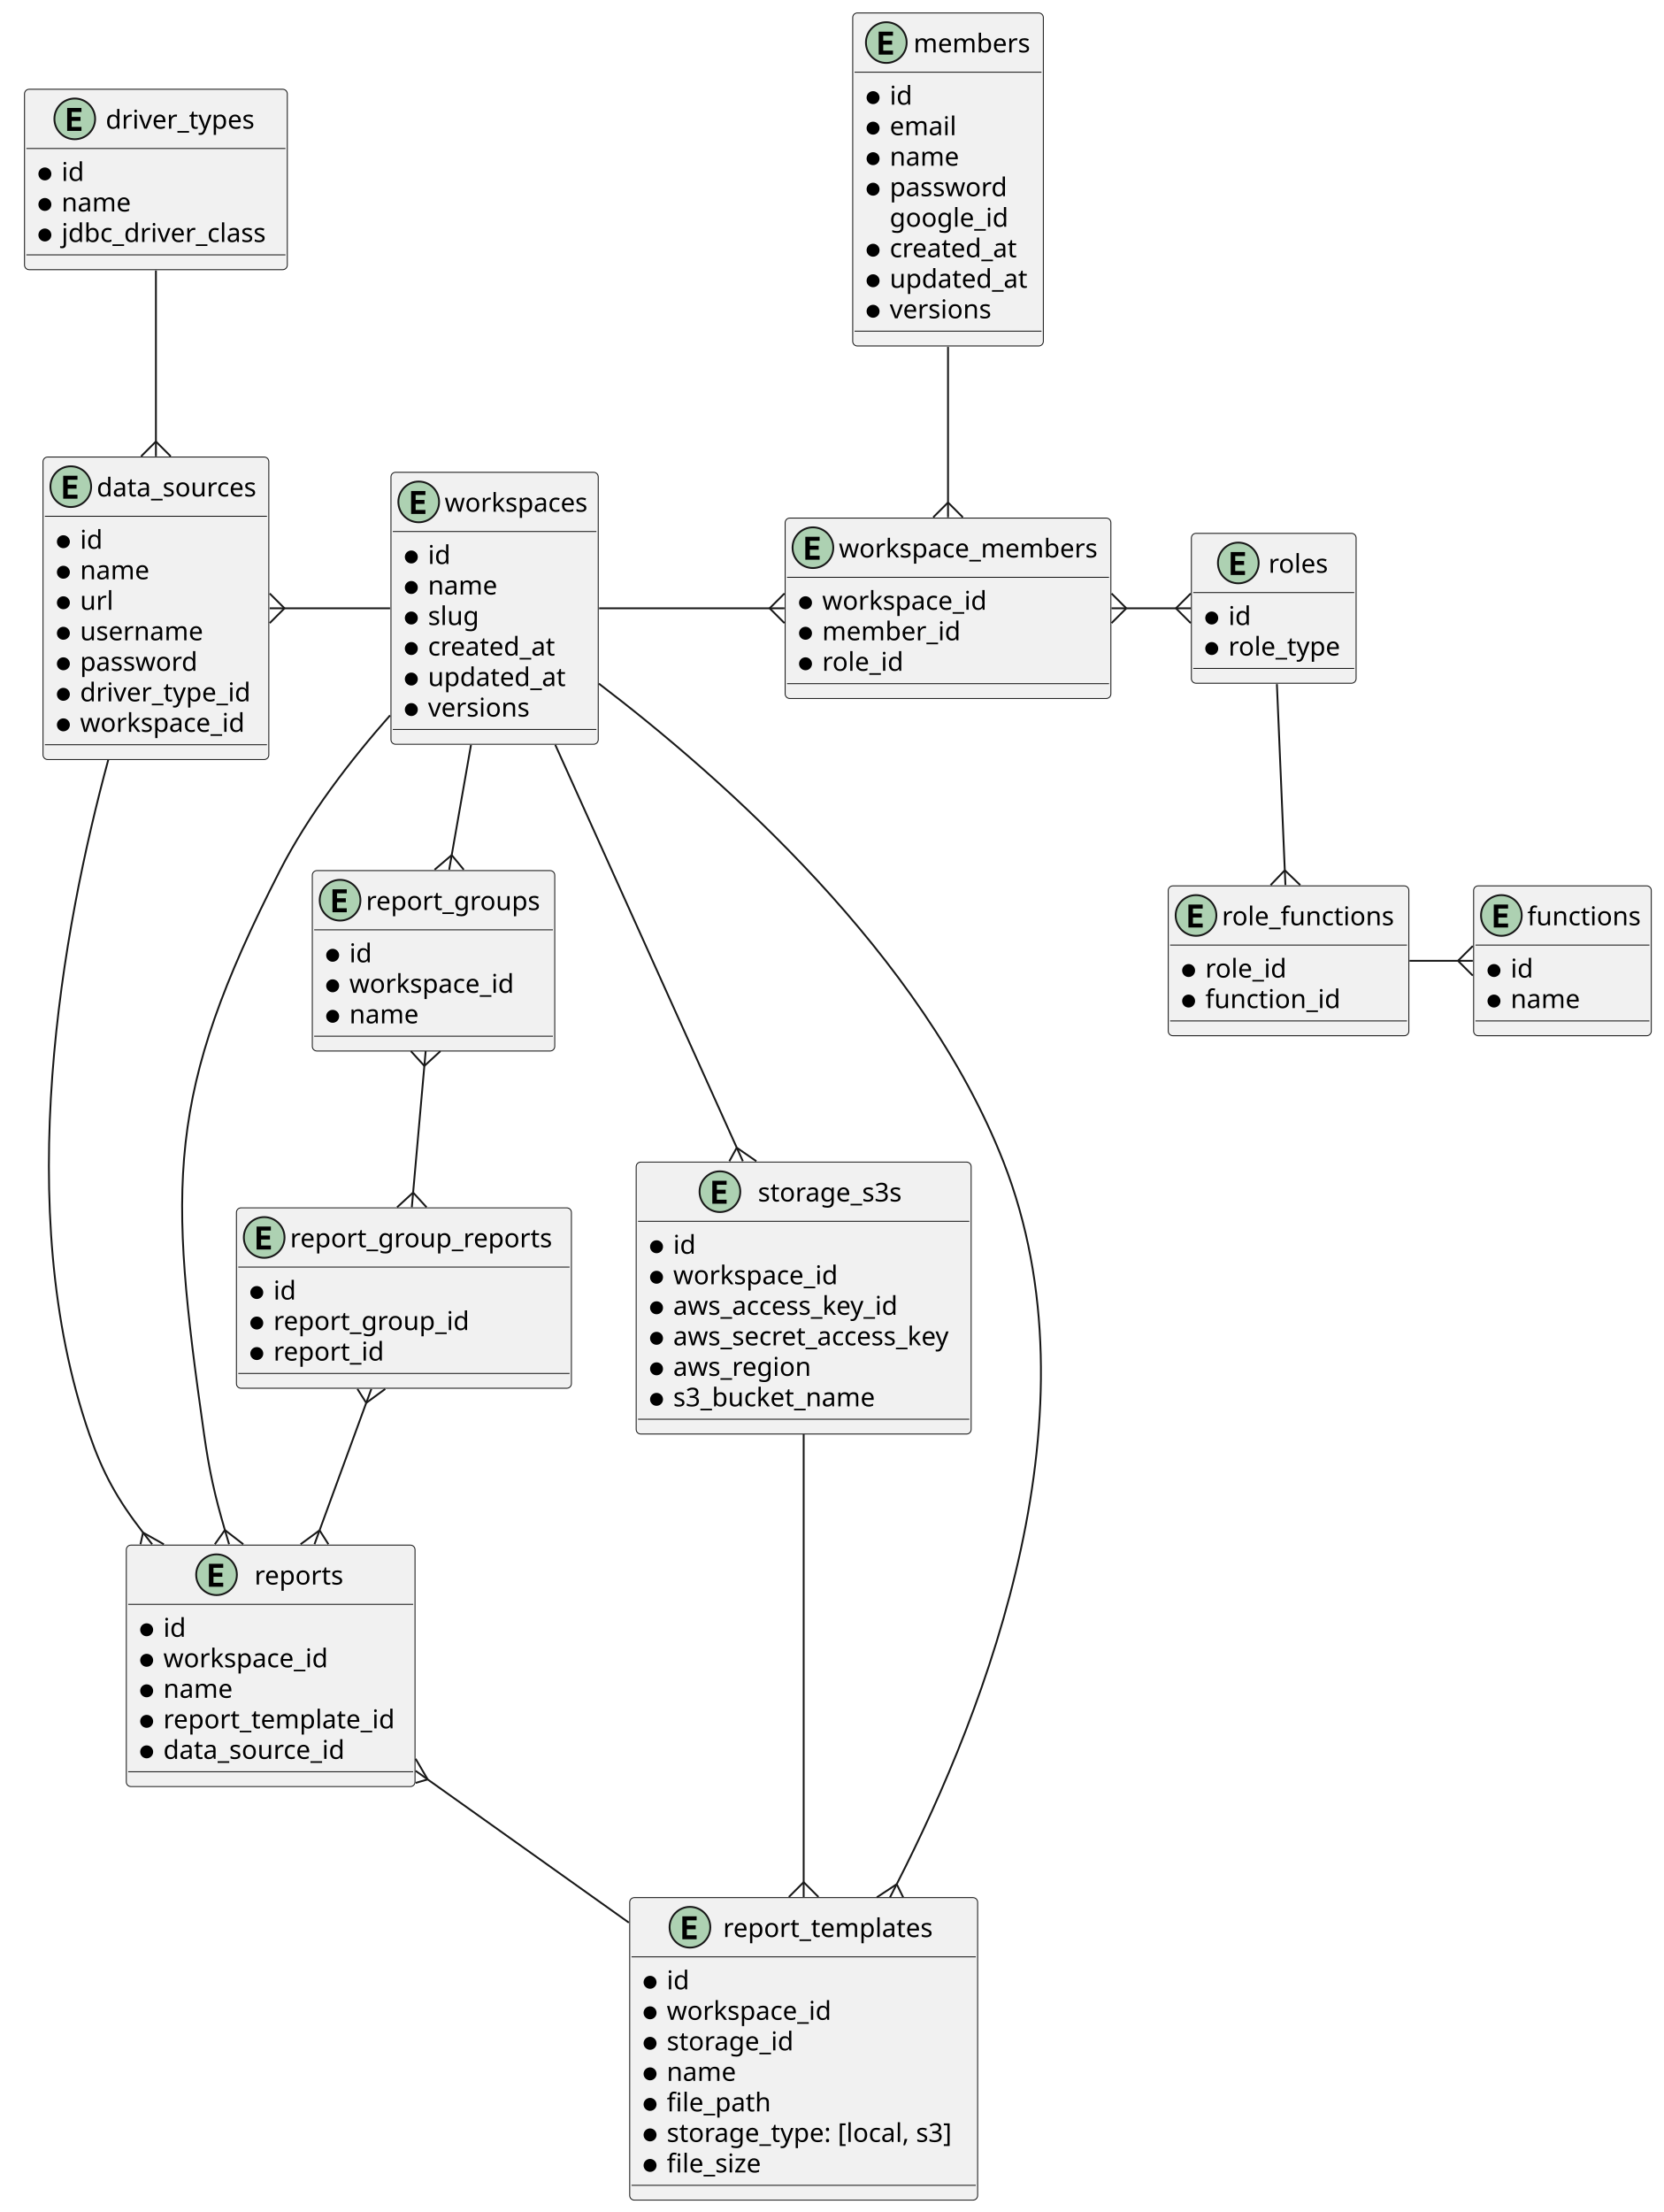
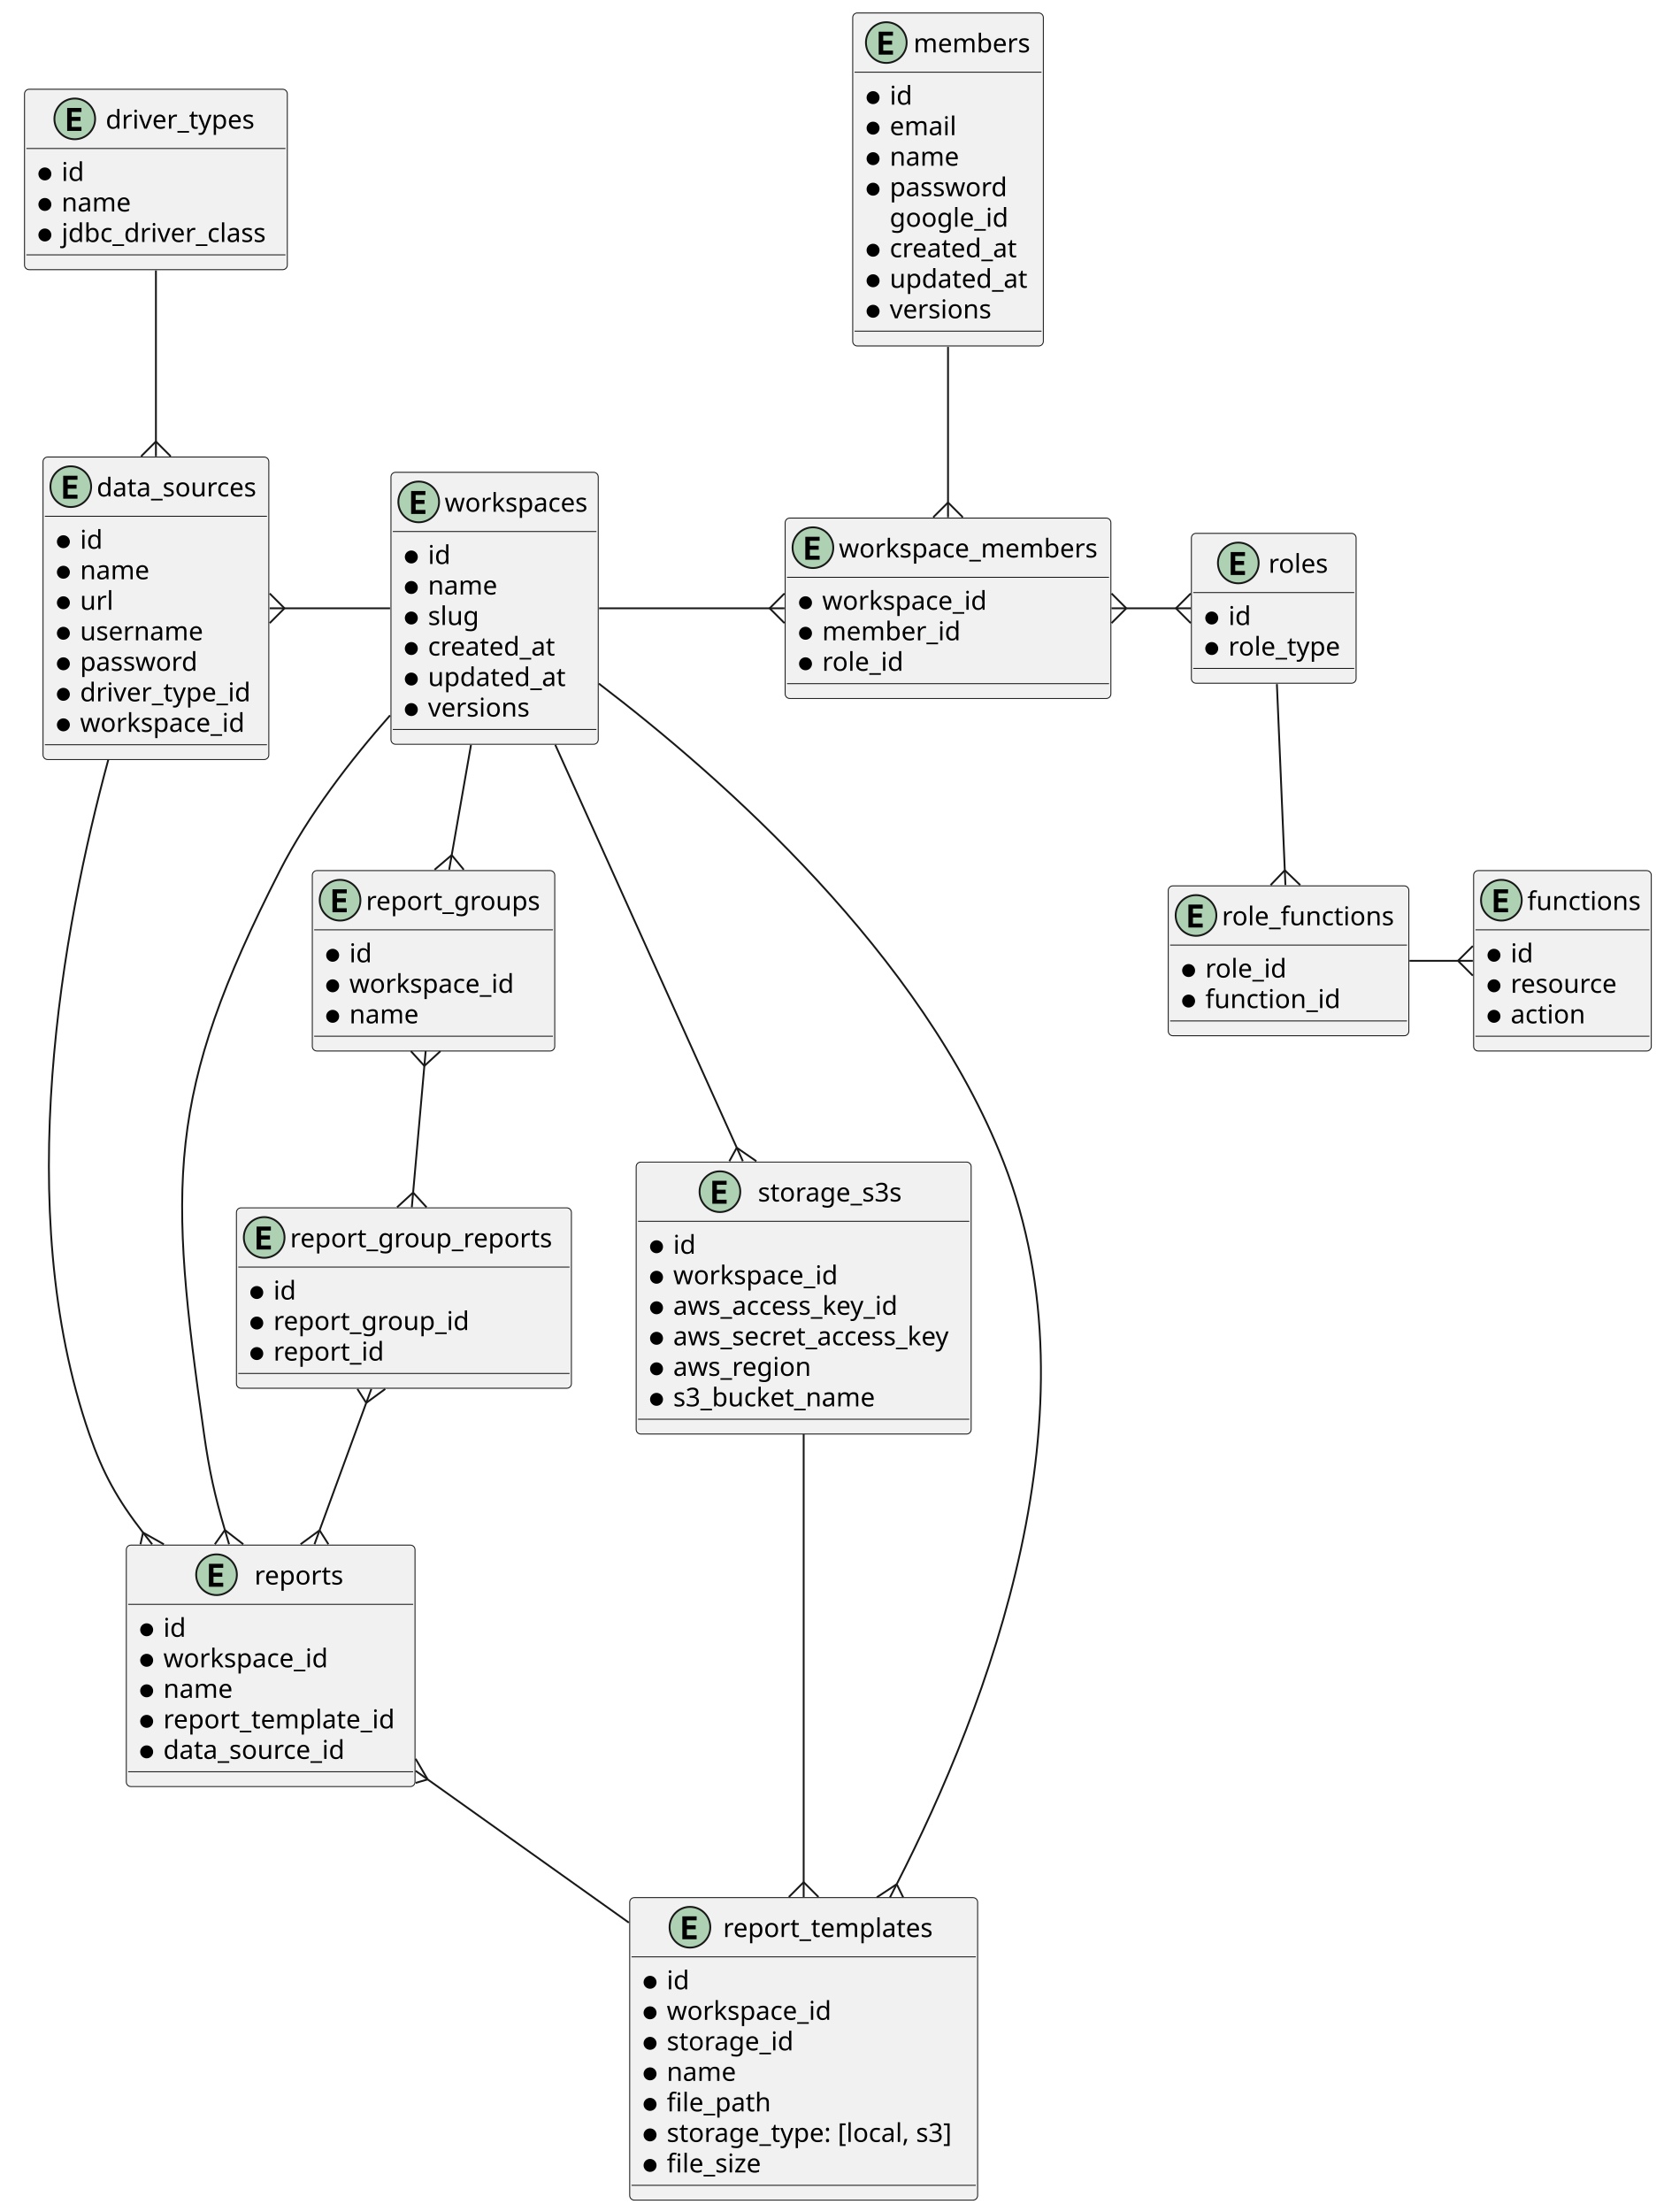
<svg xmlns="http://www.w3.org/2000/svg" contentStyleType="text/css" height="1195px" preserveAspectRatio="none" style="width:899px;height:1195px;background:#FFFFFF;" version="1.1" viewBox="0 0 899 1195" width="899px" zoomAndPan="magnify">
  <defs />
  <g>
    <g id="elem_members">
      <rect codeLine="2" fill="#F1F1F1" height="179.906" id="members" rx="2.5" ry="2.5" style="stroke:#181818;stroke-width:0.5;" width="103" x="460.75" y="7" />
      <ellipse cx="478.9" cy="23" fill="#ADD1B2" rx="11" ry="11" style="stroke:#181818;stroke-width:1.0;" />
      <path d="M482.514,29.5 L474.795,29.5 L474.795,17.107 L482.514,17.107 L482.514,19.265 L477.243,19.265 L477.243,21.938 L482.016,21.938 L482.016,24.096 L477.243,24.096 L477.243,27.342 L482.514,27.342 Z " fill="#000000" />
      <text fill="#000000" font-family="sans-serif" font-size="14" lengthAdjust="spacing" textLength="64" x="493.6" y="28.291">members</text>
      <line style="stroke:#181818;stroke-width:0.5;" x1="461.75" x2="562.75" y1="39" y2="39" />
      <ellipse cx="471.75" cy="52.744" fill="#000000" rx="3" ry="3" style="stroke:#000000;stroke-width:1.0;" />
      <text fill="#000000" font-family="sans-serif" font-size="14" lengthAdjust="spacing" textLength="13" x="480.75" y="56.535">id</text>
      <ellipse cx="471.75" cy="69.232" fill="#000000" rx="3" ry="3" style="stroke:#000000;stroke-width:1.0;" />
      <text fill="#000000" font-family="sans-serif" font-size="14" lengthAdjust="spacing" textLength="37" x="480.75" y="73.023">email</text>
      <ellipse cx="471.75" cy="85.721" fill="#000000" rx="3" ry="3" style="stroke:#000000;stroke-width:1.0;" />
      <text fill="#000000" font-family="sans-serif" font-size="14" lengthAdjust="spacing" textLength="38" x="480.75" y="89.512">name</text>
      <ellipse cx="471.75" cy="102.209" fill="#000000" rx="3" ry="3" style="stroke:#000000;stroke-width:1.0;" />
      <text fill="#000000" font-family="sans-serif" font-size="14" lengthAdjust="spacing" textLength="66" x="480.75" y="106">password</text>
      <text fill="#000000" font-family="sans-serif" font-size="14" lengthAdjust="spacing" textLength="68" x="480.75" y="122.488">google_id</text>
      <ellipse cx="471.75" cy="135.185" fill="#000000" rx="3" ry="3" style="stroke:#000000;stroke-width:1.0;" />
      <text fill="#000000" font-family="sans-serif" font-size="14" lengthAdjust="spacing" textLength="71" x="480.75" y="138.977">created_at</text>
      <ellipse cx="471.75" cy="151.674" fill="#000000" rx="3" ry="3" style="stroke:#000000;stroke-width:1.0;" />
      <text fill="#000000" font-family="sans-serif" font-size="14" lengthAdjust="spacing" textLength="77" x="480.75" y="155.465">updated_at</text>
      <ellipse cx="471.75" cy="168.162" fill="#000000" rx="3" ry="3" style="stroke:#000000;stroke-width:1.0;" />
      <text fill="#000000" font-family="sans-serif" font-size="14" lengthAdjust="spacing" textLength="57" x="480.75" y="171.953">versions</text>
      <line style="stroke:#181818;stroke-width:0.5;" x1="461.75" x2="562.75" y1="178.906" y2="178.906" />
    </g>
    <g id="elem_workspaces">
      <rect codeLine="13" fill="#F1F1F1" height="146.93" id="workspaces" rx="2.5" ry="2.5" style="stroke:#181818;stroke-width:0.5;" width="112" x="211.25" y="255.15" />
      <ellipse cx="226.25" cy="271.15" fill="#ADD1B2" rx="11" ry="11" style="stroke:#181818;stroke-width:1.0;" />
      <path d="M229.864,277.65 L222.144,277.65 L222.144,265.257 L229.864,265.257 L229.864,267.415 L224.593,267.415 L224.593,270.088 L229.366,270.088 L229.366,272.246 L224.593,272.246 L224.593,275.492 L229.864,275.492 Z " fill="#000000" />
      <text fill="#000000" font-family="sans-serif" font-size="14" lengthAdjust="spacing" textLength="80" x="240.25" y="276.441">workspaces</text>
      <line style="stroke:#181818;stroke-width:0.5;" x1="212.25" x2="322.25" y1="287.15" y2="287.15" />
      <ellipse cx="222.25" cy="300.894" fill="#000000" rx="3" ry="3" style="stroke:#000000;stroke-width:1.0;" />
      <text fill="#000000" font-family="sans-serif" font-size="14" lengthAdjust="spacing" textLength="13" x="231.25" y="304.685">id</text>
      <ellipse cx="222.25" cy="317.382" fill="#000000" rx="3" ry="3" style="stroke:#000000;stroke-width:1.0;" />
      <text fill="#000000" font-family="sans-serif" font-size="14" lengthAdjust="spacing" textLength="38" x="231.25" y="321.173">name</text>
      <ellipse cx="222.25" cy="333.871" fill="#000000" rx="3" ry="3" style="stroke:#000000;stroke-width:1.0;" />
      <text fill="#000000" font-family="sans-serif" font-size="14" lengthAdjust="spacing" textLength="29" x="231.25" y="337.662">slug</text>
      <ellipse cx="222.25" cy="350.359" fill="#000000" rx="3" ry="3" style="stroke:#000000;stroke-width:1.0;" />
      <text fill="#000000" font-family="sans-serif" font-size="14" lengthAdjust="spacing" textLength="71" x="231.25" y="354.15">created_at</text>
      <ellipse cx="222.25" cy="366.847" fill="#000000" rx="3" ry="3" style="stroke:#000000;stroke-width:1.0;" />
      <text fill="#000000" font-family="sans-serif" font-size="14" lengthAdjust="spacing" textLength="77" x="231.25" y="370.638">updated_at</text>
      <ellipse cx="222.25" cy="383.336" fill="#000000" rx="3" ry="3" style="stroke:#000000;stroke-width:1.0;" />
      <text fill="#000000" font-family="sans-serif" font-size="14" lengthAdjust="spacing" textLength="57" x="231.25" y="387.127">versions</text>
      <line style="stroke:#181818;stroke-width:0.5;" x1="212.25" x2="322.25" y1="394.08" y2="394.08" />
    </g>
    <g id="elem_workspace_members">
      <rect codeLine="22" fill="#F1F1F1" height="97.465" id="workspace_members" rx="2.5" ry="2.5" style="stroke:#181818;stroke-width:0.5;" width="176" x="424.25" y="279.88" />
      <ellipse cx="439.25" cy="295.88" fill="#ADD1B2" rx="11" ry="11" style="stroke:#181818;stroke-width:1.0;" />
      <path d="M442.864,302.38 L435.144,302.38 L435.144,289.987 L442.864,289.987 L442.864,292.145 L437.593,292.145 L437.593,294.818 L442.366,294.818 L442.366,296.976 L437.593,296.976 L437.593,300.222 L442.864,300.222 Z " fill="#000000" />
      <text fill="#000000" font-family="sans-serif" font-size="14" lengthAdjust="spacing" textLength="144" x="453.25" y="301.171">workspace_members</text>
      <line style="stroke:#181818;stroke-width:0.5;" x1="425.25" x2="599.25" y1="311.88" y2="311.88" />
      <ellipse cx="435.25" cy="325.624" fill="#000000" rx="3" ry="3" style="stroke:#000000;stroke-width:1.0;" />
      <text fill="#000000" font-family="sans-serif" font-size="14" lengthAdjust="spacing" textLength="93" x="444.25" y="329.415">workspace_id</text>
      <ellipse cx="435.25" cy="342.112" fill="#000000" rx="3" ry="3" style="stroke:#000000;stroke-width:1.0;" />
      <text fill="#000000" font-family="sans-serif" font-size="14" lengthAdjust="spacing" textLength="77" x="444.25" y="345.903">member_id</text>
      <ellipse cx="435.25" cy="358.601" fill="#000000" rx="3" ry="3" style="stroke:#000000;stroke-width:1.0;" />
      <text fill="#000000" font-family="sans-serif" font-size="14" lengthAdjust="spacing" textLength="47" x="444.25" y="362.392">role_id</text>
      <line style="stroke:#181818;stroke-width:0.5;" x1="425.25" x2="599.25" y1="369.345" y2="369.345" />
    </g>
    <g id="elem_roles">
      <rect codeLine="28" fill="#F1F1F1" height="80.977" id="roles" rx="2.5" ry="2.5" style="stroke:#181818;stroke-width:0.5;" width="89" x="643.75" y="288.13" />
      <ellipse cx="669.1" cy="304.13" fill="#ADD1B2" rx="11" ry="11" style="stroke:#181818;stroke-width:1.0;" />
      <path d="M672.714,310.63 L664.995,310.63 L664.995,298.237 L672.714,298.237 L672.714,300.395 L667.443,300.395 L667.443,303.068 L672.216,303.068 L672.216,305.226 L667.443,305.226 L667.443,308.472 L672.714,308.472 Z " fill="#000000" />
      <text fill="#000000" font-family="sans-serif" font-size="14" lengthAdjust="spacing" textLength="34" x="685.4" y="309.421">roles</text>
      <line style="stroke:#181818;stroke-width:0.5;" x1="644.75" x2="731.75" y1="320.13" y2="320.13" />
      <ellipse cx="654.75" cy="333.874" fill="#000000" rx="3" ry="3" style="stroke:#000000;stroke-width:1.0;" />
      <text fill="#000000" font-family="sans-serif" font-size="14" lengthAdjust="spacing" textLength="13" x="663.75" y="337.665">id</text>
      <ellipse cx="654.75" cy="350.362" fill="#000000" rx="3" ry="3" style="stroke:#000000;stroke-width:1.0;" />
      <text fill="#000000" font-family="sans-serif" font-size="14" lengthAdjust="spacing" textLength="63" x="663.75" y="354.153">role_type</text>
      <line style="stroke:#181818;stroke-width:0.5;" x1="644.75" x2="731.75" y1="361.107" y2="361.107" />
    </g>
    <g id="elem_functions">
-       <rect codeLine="33" fill="#F1F1F1" height="80.977" id="functions" rx="2.5" ry="2.5" style="stroke:#181818;stroke-width:0.5;" width="96" x="796.25" y="478.57" />
-       <ellipse cx="811.25" cy="494.57" fill="#ADD1B2" rx="11" ry="11" style="stroke:#181818;stroke-width:1.0;" />
-       <path d="M814.864,501.07 L807.144,501.07 L807.144,488.677 L814.864,488.677 L814.864,490.835 L809.593,490.835 L809.593,493.508 L814.366,493.508 L814.366,495.666 L809.593,495.666 L809.593,498.912 L814.864,498.912 Z " fill="#000000" />
-       <text fill="#000000" font-family="sans-serif" font-size="14" lengthAdjust="spacing" textLength="64" x="825.25" y="499.861">functions</text>
-       <line style="stroke:#181818;stroke-width:0.5;" x1="797.25" x2="891.25" y1="510.57" y2="510.57" />
-       <ellipse cx="807.25" cy="524.314" fill="#000000" rx="3" ry="3" style="stroke:#000000;stroke-width:1.0;" />
-       <text fill="#000000" font-family="sans-serif" font-size="14" lengthAdjust="spacing" textLength="13" x="816.25" y="528.105">id</text>
-       <ellipse cx="807.25" cy="540.802" fill="#000000" rx="3" ry="3" style="stroke:#000000;stroke-width:1.0;" />
-       <text fill="#000000" font-family="sans-serif" font-size="14" lengthAdjust="spacing" textLength="38" x="816.25" y="544.593">name</text>
-       <line style="stroke:#181818;stroke-width:0.5;" x1="797.25" x2="891.25" y1="551.547" y2="551.547" />
+       <rect codeLine="33" fill="#F1F1F1" height="97.465" id="functions" rx="2.5" ry="2.5" style="stroke:#181818;stroke-width:0.5;" width="96" x="796.25" y="470.33" />
+       <ellipse cx="811.25" cy="486.33" fill="#ADD1B2" rx="11" ry="11" style="stroke:#181818;stroke-width:1.0;" />
+       <path d="M814.864,492.83 L807.144,492.83 L807.144,480.437 L814.864,480.437 L814.864,482.595 L809.593,482.595 L809.593,485.268 L814.366,485.268 L814.366,487.426 L809.593,487.426 L809.593,490.672 L814.864,490.672 Z " fill="#000000" />
+       <text fill="#000000" font-family="sans-serif" font-size="14" lengthAdjust="spacing" textLength="64" x="825.25" y="491.621">functions</text>
+       <line style="stroke:#181818;stroke-width:0.5;" x1="797.25" x2="891.25" y1="502.33" y2="502.33" />
+       <ellipse cx="807.25" cy="516.074" fill="#000000" rx="3" ry="3" style="stroke:#000000;stroke-width:1.0;" />
+       <text fill="#000000" font-family="sans-serif" font-size="14" lengthAdjust="spacing" textLength="13" x="816.25" y="519.865">id</text>
+       <ellipse cx="807.25" cy="532.562" fill="#000000" rx="3" ry="3" style="stroke:#000000;stroke-width:1.0;" />
+       <text fill="#000000" font-family="sans-serif" font-size="14" lengthAdjust="spacing" textLength="60" x="816.25" y="536.353">resource</text>
+       <ellipse cx="807.25" cy="549.051" fill="#000000" rx="3" ry="3" style="stroke:#000000;stroke-width:1.0;" />
+       <text fill="#000000" font-family="sans-serif" font-size="14" lengthAdjust="spacing" textLength="42" x="816.25" y="552.842">action</text>
+       <line style="stroke:#181818;stroke-width:0.5;" x1="797.25" x2="891.25" y1="559.795" y2="559.795" />
    </g>
    <g id="elem_role_functions">
-       <rect codeLine="38" fill="#F1F1F1" height="80.977" id="role_functions" rx="2.5" ry="2.5" style="stroke:#181818;stroke-width:0.5;" width="130" x="631.25" y="478.57" />
+       <rect codeLine="39" fill="#F1F1F1" height="80.977" id="role_functions" rx="2.5" ry="2.5" style="stroke:#181818;stroke-width:0.5;" width="130" x="631.25" y="478.57" />
      <ellipse cx="646.25" cy="494.57" fill="#ADD1B2" rx="11" ry="11" style="stroke:#181818;stroke-width:1.0;" />
      <path d="M649.864,501.07 L642.144,501.07 L642.144,488.677 L649.864,488.677 L649.864,490.835 L644.593,490.835 L644.593,493.508 L649.366,493.508 L649.366,495.666 L644.593,495.666 L644.593,498.912 L649.864,498.912 Z " fill="#000000" />
      <text fill="#000000" font-family="sans-serif" font-size="14" lengthAdjust="spacing" textLength="98" x="660.25" y="499.861">role_functions</text>
      <line style="stroke:#181818;stroke-width:0.5;" x1="632.25" x2="760.25" y1="510.57" y2="510.57" />
      <ellipse cx="642.25" cy="524.314" fill="#000000" rx="3" ry="3" style="stroke:#000000;stroke-width:1.0;" />
      <text fill="#000000" font-family="sans-serif" font-size="14" lengthAdjust="spacing" textLength="47" x="651.25" y="528.105">role_id</text>
      <ellipse cx="642.25" cy="540.802" fill="#000000" rx="3" ry="3" style="stroke:#000000;stroke-width:1.0;" />
      <text fill="#000000" font-family="sans-serif" font-size="14" lengthAdjust="spacing" textLength="77" x="651.25" y="544.593">function_id</text>
      <line style="stroke:#181818;stroke-width:0.5;" x1="632.25" x2="760.25" y1="551.547" y2="551.547" />
    </g>
    <g id="elem_data_sources">
-       <rect codeLine="43" fill="#F1F1F1" height="163.418" id="data_sources" rx="2.5" ry="2.5" style="stroke:#181818;stroke-width:0.5;" width="122" x="23.25" y="246.91" />
+       <rect codeLine="44" fill="#F1F1F1" height="163.418" id="data_sources" rx="2.5" ry="2.5" style="stroke:#181818;stroke-width:0.5;" width="122" x="23.25" y="246.91" />
      <ellipse cx="38.25" cy="262.91" fill="#ADD1B2" rx="11" ry="11" style="stroke:#181818;stroke-width:1.0;" />
      <path d="M41.864,269.41 L34.145,269.41 L34.145,257.017 L41.864,257.017 L41.864,259.175 L36.593,259.175 L36.593,261.848 L41.366,261.848 L41.366,264.006 L36.593,264.006 L36.593,267.252 L41.864,267.252 Z " fill="#000000" />
      <text fill="#000000" font-family="sans-serif" font-size="14" lengthAdjust="spacing" textLength="90" x="52.25" y="268.201">data_sources</text>
      <line style="stroke:#181818;stroke-width:0.5;" x1="24.25" x2="144.25" y1="278.91" y2="278.91" />
      <ellipse cx="34.25" cy="292.654" fill="#000000" rx="3" ry="3" style="stroke:#000000;stroke-width:1.0;" />
      <text fill="#000000" font-family="sans-serif" font-size="14" lengthAdjust="spacing" textLength="13" x="43.25" y="296.445">id</text>
      <ellipse cx="34.25" cy="309.142" fill="#000000" rx="3" ry="3" style="stroke:#000000;stroke-width:1.0;" />
      <text fill="#000000" font-family="sans-serif" font-size="14" lengthAdjust="spacing" textLength="38" x="43.25" y="312.933">name</text>
      <ellipse cx="34.25" cy="325.631" fill="#000000" rx="3" ry="3" style="stroke:#000000;stroke-width:1.0;" />
      <text fill="#000000" font-family="sans-serif" font-size="14" lengthAdjust="spacing" textLength="19" x="43.25" y="329.422">url</text>
      <ellipse cx="34.25" cy="342.119" fill="#000000" rx="3" ry="3" style="stroke:#000000;stroke-width:1.0;" />
      <text fill="#000000" font-family="sans-serif" font-size="14" lengthAdjust="spacing" textLength="68" x="43.25" y="345.91">username</text>
      <ellipse cx="34.25" cy="358.607" fill="#000000" rx="3" ry="3" style="stroke:#000000;stroke-width:1.0;" />
      <text fill="#000000" font-family="sans-serif" font-size="14" lengthAdjust="spacing" textLength="66" x="43.25" y="362.398">password</text>
      <ellipse cx="34.25" cy="375.096" fill="#000000" rx="3" ry="3" style="stroke:#000000;stroke-width:1.0;" />
      <text fill="#000000" font-family="sans-serif" font-size="14" lengthAdjust="spacing" textLength="96" x="43.25" y="378.887">driver_type_id</text>
      <ellipse cx="34.25" cy="391.584" fill="#000000" rx="3" ry="3" style="stroke:#000000;stroke-width:1.0;" />
      <text fill="#000000" font-family="sans-serif" font-size="14" lengthAdjust="spacing" textLength="93" x="43.25" y="395.375">workspace_id</text>
      <line style="stroke:#181818;stroke-width:0.5;" x1="24.25" x2="144.25" y1="402.328" y2="402.328" />
    </g>
    <g id="elem_driver_types">
-       <rect codeLine="53" fill="#F1F1F1" height="97.465" id="driver_types" rx="2.5" ry="2.5" style="stroke:#181818;stroke-width:0.5;" width="142" x="13.25" y="48.22" />
+       <rect codeLine="54" fill="#F1F1F1" height="97.465" id="driver_types" rx="2.5" ry="2.5" style="stroke:#181818;stroke-width:0.5;" width="142" x="13.25" y="48.22" />
      <ellipse cx="40.4" cy="64.22" fill="#ADD1B2" rx="11" ry="11" style="stroke:#181818;stroke-width:1.0;" />
      <path d="M44.014,70.72 L36.294,70.72 L36.294,58.327 L44.014,58.327 L44.014,60.485 L38.743,60.485 L38.743,63.158 L43.516,63.158 L43.516,65.316 L38.743,65.316 L38.743,68.562 L44.014,68.562 Z " fill="#000000" />
      <text fill="#000000" font-family="sans-serif" font-size="14" lengthAdjust="spacing" textLength="83" x="57.1" y="69.511">driver_types</text>
      <line style="stroke:#181818;stroke-width:0.5;" x1="14.25" x2="154.25" y1="80.22" y2="80.22" />
      <ellipse cx="24.25" cy="93.964" fill="#000000" rx="3" ry="3" style="stroke:#000000;stroke-width:1.0;" />
      <text fill="#000000" font-family="sans-serif" font-size="14" lengthAdjust="spacing" textLength="13" x="33.25" y="97.755">id</text>
      <ellipse cx="24.25" cy="110.452" fill="#000000" rx="3" ry="3" style="stroke:#000000;stroke-width:1.0;" />
      <text fill="#000000" font-family="sans-serif" font-size="14" lengthAdjust="spacing" textLength="38" x="33.25" y="114.243">name</text>
      <ellipse cx="24.25" cy="126.941" fill="#000000" rx="3" ry="3" style="stroke:#000000;stroke-width:1.0;" />
      <text fill="#000000" font-family="sans-serif" font-size="14" lengthAdjust="spacing" textLength="116" x="33.25" y="130.732">jdbc_driver_class</text>
      <line style="stroke:#181818;stroke-width:0.5;" x1="14.25" x2="154.25" y1="137.685" y2="137.685" />
    </g>
    <g id="elem_reports">
-       <rect codeLine="59" fill="#F1F1F1" height="130.441" id="reports" rx="2.5" ry="2.5" style="stroke:#181818;stroke-width:0.5;" width="156" x="68.25" y="834.72" />
+       <rect codeLine="60" fill="#F1F1F1" height="130.441" id="reports" rx="2.5" ry="2.5" style="stroke:#181818;stroke-width:0.5;" width="156" x="68.25" y="834.72" />
      <ellipse cx="117" cy="850.72" fill="#ADD1B2" rx="11" ry="11" style="stroke:#181818;stroke-width:1.0;" />
      <path d="M120.614,857.22 L112.894,857.22 L112.894,844.827 L120.614,844.827 L120.614,846.985 L115.343,846.985 L115.343,849.658 L120.116,849.658 L120.116,851.816 L115.343,851.816 L115.343,855.062 L120.614,855.062 Z " fill="#000000" />
      <text fill="#000000" font-family="sans-serif" font-size="14" lengthAdjust="spacing" textLength="50" x="137.5" y="856.011">reports</text>
      <line style="stroke:#181818;stroke-width:0.5;" x1="69.25" x2="223.25" y1="866.72" y2="866.72" />
      <ellipse cx="79.25" cy="880.464" fill="#000000" rx="3" ry="3" style="stroke:#000000;stroke-width:1.0;" />
      <text fill="#000000" font-family="sans-serif" font-size="14" lengthAdjust="spacing" textLength="13" x="88.25" y="884.255">id</text>
      <ellipse cx="79.25" cy="896.952" fill="#000000" rx="3" ry="3" style="stroke:#000000;stroke-width:1.0;" />
      <text fill="#000000" font-family="sans-serif" font-size="14" lengthAdjust="spacing" textLength="93" x="88.25" y="900.743">workspace_id</text>
      <ellipse cx="79.25" cy="913.441" fill="#000000" rx="3" ry="3" style="stroke:#000000;stroke-width:1.0;" />
      <text fill="#000000" font-family="sans-serif" font-size="14" lengthAdjust="spacing" textLength="38" x="88.25" y="917.232">name</text>
      <ellipse cx="79.25" cy="929.929" fill="#000000" rx="3" ry="3" style="stroke:#000000;stroke-width:1.0;" />
      <text fill="#000000" font-family="sans-serif" font-size="14" lengthAdjust="spacing" textLength="130" x="88.25" y="933.72">report_template_id</text>
      <ellipse cx="79.25" cy="946.417" fill="#000000" rx="3" ry="3" style="stroke:#000000;stroke-width:1.0;" />
      <text fill="#000000" font-family="sans-serif" font-size="14" lengthAdjust="spacing" textLength="103" x="88.25" y="950.208">data_source_id</text>
      <line style="stroke:#181818;stroke-width:0.5;" x1="69.25" x2="223.25" y1="957.161" y2="957.161" />
    </g>
    <g id="elem_report_templates">
-       <rect codeLine="67" fill="#F1F1F1" height="163.418" id="report_templates" rx="2.5" ry="2.5" style="stroke:#181818;stroke-width:0.5;" width="188" x="340.25" y="1025.16" />
+       <rect codeLine="68" fill="#F1F1F1" height="163.418" id="report_templates" rx="2.5" ry="2.5" style="stroke:#181818;stroke-width:0.5;" width="188" x="340.25" y="1025.16" />
      <ellipse cx="372.8" cy="1041.16" fill="#ADD1B2" rx="11" ry="11" style="stroke:#181818;stroke-width:1.0;" />
      <path d="M376.414,1047.66 L368.695,1047.66 L368.695,1035.267 L376.414,1035.267 L376.414,1037.425 L371.143,1037.425 L371.143,1040.098 L375.916,1040.098 L375.916,1042.256 L371.143,1042.256 L371.143,1045.502 L376.414,1045.502 Z " fill="#000000" />
      <text fill="#000000" font-family="sans-serif" font-size="14" lengthAdjust="spacing" textLength="117" x="390.7" y="1046.451">report_templates</text>
      <line style="stroke:#181818;stroke-width:0.5;" x1="341.25" x2="527.25" y1="1057.16" y2="1057.16" />
      <ellipse cx="351.25" cy="1070.904" fill="#000000" rx="3" ry="3" style="stroke:#000000;stroke-width:1.0;" />
      <text fill="#000000" font-family="sans-serif" font-size="14" lengthAdjust="spacing" textLength="13" x="360.25" y="1074.695">id</text>
      <ellipse cx="351.25" cy="1087.392" fill="#000000" rx="3" ry="3" style="stroke:#000000;stroke-width:1.0;" />
      <text fill="#000000" font-family="sans-serif" font-size="14" lengthAdjust="spacing" textLength="93" x="360.25" y="1091.183">workspace_id</text>
      <ellipse cx="351.25" cy="1103.881" fill="#000000" rx="3" ry="3" style="stroke:#000000;stroke-width:1.0;" />
      <text fill="#000000" font-family="sans-serif" font-size="14" lengthAdjust="spacing" textLength="72" x="360.25" y="1107.672">storage_id</text>
      <ellipse cx="351.25" cy="1120.369" fill="#000000" rx="3" ry="3" style="stroke:#000000;stroke-width:1.0;" />
      <text fill="#000000" font-family="sans-serif" font-size="14" lengthAdjust="spacing" textLength="38" x="360.25" y="1124.16">name</text>
      <ellipse cx="351.25" cy="1136.857" fill="#000000" rx="3" ry="3" style="stroke:#000000;stroke-width:1.0;" />
      <text fill="#000000" font-family="sans-serif" font-size="14" lengthAdjust="spacing" textLength="59" x="360.25" y="1140.648">file_path</text>
      <ellipse cx="351.25" cy="1153.345" fill="#000000" rx="3" ry="3" style="stroke:#000000;stroke-width:1.0;" />
      <text fill="#000000" font-family="sans-serif" font-size="14" lengthAdjust="spacing" textLength="162" x="360.25" y="1157.137">storage_type: [local, s3]</text>
      <ellipse cx="351.25" cy="1169.834" fill="#000000" rx="3" ry="3" style="stroke:#000000;stroke-width:1.0;" />
      <text fill="#000000" font-family="sans-serif" font-size="14" lengthAdjust="spacing" textLength="55" x="360.25" y="1173.625">file_size</text>
      <line style="stroke:#181818;stroke-width:0.5;" x1="341.25" x2="527.25" y1="1180.578" y2="1180.578" />
    </g>
    <g id="elem_report_groups">
-       <rect codeLine="77" fill="#F1F1F1" height="97.465" id="report_groups" rx="2.5" ry="2.5" style="stroke:#181818;stroke-width:0.5;" width="131" x="168.75" y="470.33" />
+       <rect codeLine="78" fill="#F1F1F1" height="97.465" id="report_groups" rx="2.5" ry="2.5" style="stroke:#181818;stroke-width:0.5;" width="131" x="168.75" y="470.33" />
      <ellipse cx="183.75" cy="486.33" fill="#ADD1B2" rx="11" ry="11" style="stroke:#181818;stroke-width:1.0;" />
      <path d="M187.364,492.83 L179.644,492.83 L179.644,480.437 L187.364,480.437 L187.364,482.595 L182.093,482.595 L182.093,485.268 L186.866,485.268 L186.866,487.426 L182.093,487.426 L182.093,490.672 L187.364,490.672 Z " fill="#000000" />
      <text fill="#000000" font-family="sans-serif" font-size="14" lengthAdjust="spacing" textLength="99" x="197.75" y="491.621">report_groups</text>
      <line style="stroke:#181818;stroke-width:0.5;" x1="169.75" x2="298.75" y1="502.33" y2="502.33" />
      <ellipse cx="179.75" cy="516.074" fill="#000000" rx="3" ry="3" style="stroke:#000000;stroke-width:1.0;" />
      <text fill="#000000" font-family="sans-serif" font-size="14" lengthAdjust="spacing" textLength="13" x="188.75" y="519.865">id</text>
      <ellipse cx="179.75" cy="532.562" fill="#000000" rx="3" ry="3" style="stroke:#000000;stroke-width:1.0;" />
      <text fill="#000000" font-family="sans-serif" font-size="14" lengthAdjust="spacing" textLength="93" x="188.75" y="536.353">workspace_id</text>
      <ellipse cx="179.75" cy="549.051" fill="#000000" rx="3" ry="3" style="stroke:#000000;stroke-width:1.0;" />
      <text fill="#000000" font-family="sans-serif" font-size="14" lengthAdjust="spacing" textLength="38" x="188.75" y="552.842">name</text>
      <line style="stroke:#181818;stroke-width:0.5;" x1="169.75" x2="298.75" y1="559.795" y2="559.795" />
    </g>
    <g id="elem_report_group_reports">
-       <rect codeLine="83" fill="#F1F1F1" height="97.465" id="report_group_reports" rx="2.5" ry="2.5" style="stroke:#181818;stroke-width:0.5;" width="181" x="127.75" y="652.52" />
+       <rect codeLine="84" fill="#F1F1F1" height="97.465" id="report_group_reports" rx="2.5" ry="2.5" style="stroke:#181818;stroke-width:0.5;" width="181" x="127.75" y="652.52" />
      <ellipse cx="142.75" cy="668.52" fill="#ADD1B2" rx="11" ry="11" style="stroke:#181818;stroke-width:1.0;" />
      <path d="M146.364,675.02 L138.644,675.02 L138.644,662.627 L146.364,662.627 L146.364,664.785 L141.093,664.785 L141.093,667.458 L145.866,667.458 L145.866,669.616 L141.093,669.616 L141.093,672.862 L146.364,672.862 Z " fill="#000000" />
      <text fill="#000000" font-family="sans-serif" font-size="14" lengthAdjust="spacing" textLength="149" x="156.75" y="673.811">report_group_reports</text>
      <line style="stroke:#181818;stroke-width:0.5;" x1="128.75" x2="307.75" y1="684.52" y2="684.52" />
      <ellipse cx="138.75" cy="698.264" fill="#000000" rx="3" ry="3" style="stroke:#000000;stroke-width:1.0;" />
      <text fill="#000000" font-family="sans-serif" font-size="14" lengthAdjust="spacing" textLength="13" x="147.75" y="702.055">id</text>
      <ellipse cx="138.75" cy="714.752" fill="#000000" rx="3" ry="3" style="stroke:#000000;stroke-width:1.0;" />
      <text fill="#000000" font-family="sans-serif" font-size="14" lengthAdjust="spacing" textLength="112" x="147.75" y="718.543">report_group_id</text>
      <ellipse cx="138.75" cy="731.241" fill="#000000" rx="3" ry="3" style="stroke:#000000;stroke-width:1.0;" />
      <text fill="#000000" font-family="sans-serif" font-size="14" lengthAdjust="spacing" textLength="63" x="147.75" y="735.032">report_id</text>
      <line style="stroke:#181818;stroke-width:0.5;" x1="128.75" x2="307.75" y1="741.985" y2="741.985" />
    </g>
    <g id="elem_storage_s3s">
-       <rect codeLine="89" fill="#F1F1F1" height="146.93" id="storage_s3s" rx="2.5" ry="2.5" style="stroke:#181818;stroke-width:0.5;" width="181" x="343.75" y="627.79" />
+       <rect codeLine="90" fill="#F1F1F1" height="146.93" id="storage_s3s" rx="2.5" ry="2.5" style="stroke:#181818;stroke-width:0.5;" width="181" x="343.75" y="627.79" />
      <ellipse cx="389" cy="643.79" fill="#ADD1B2" rx="11" ry="11" style="stroke:#181818;stroke-width:1.0;" />
      <path d="M392.614,650.29 L384.894,650.29 L384.894,637.897 L392.614,637.897 L392.614,640.055 L387.343,640.055 L387.343,642.728 L392.116,642.728 L392.116,644.886 L387.343,644.886 L387.343,648.132 L392.614,648.132 Z " fill="#000000" />
      <text fill="#000000" font-family="sans-serif" font-size="14" lengthAdjust="spacing" textLength="82" x="409.5" y="649.081">storage_s3s</text>
      <line style="stroke:#181818;stroke-width:0.5;" x1="344.75" x2="523.75" y1="659.79" y2="659.79" />
      <ellipse cx="354.75" cy="673.534" fill="#000000" rx="3" ry="3" style="stroke:#000000;stroke-width:1.0;" />
      <text fill="#000000" font-family="sans-serif" font-size="14" lengthAdjust="spacing" textLength="13" x="363.75" y="677.325">id</text>
      <ellipse cx="354.75" cy="690.022" fill="#000000" rx="3" ry="3" style="stroke:#000000;stroke-width:1.0;" />
      <text fill="#000000" font-family="sans-serif" font-size="14" lengthAdjust="spacing" textLength="93" x="363.75" y="693.813">workspace_id</text>
      <ellipse cx="354.75" cy="706.511" fill="#000000" rx="3" ry="3" style="stroke:#000000;stroke-width:1.0;" />
      <text fill="#000000" font-family="sans-serif" font-size="14" lengthAdjust="spacing" textLength="127" x="363.75" y="710.302">aws_access_key_id</text>
      <ellipse cx="354.75" cy="722.999" fill="#000000" rx="3" ry="3" style="stroke:#000000;stroke-width:1.0;" />
      <text fill="#000000" font-family="sans-serif" font-size="14" lengthAdjust="spacing" textLength="155" x="363.75" y="726.79">aws_secret_access_key</text>
      <ellipse cx="354.75" cy="739.487" fill="#000000" rx="3" ry="3" style="stroke:#000000;stroke-width:1.0;" />
      <text fill="#000000" font-family="sans-serif" font-size="14" lengthAdjust="spacing" textLength="78" x="363.75" y="743.278">aws_region</text>
      <ellipse cx="354.75" cy="755.976" fill="#000000" rx="3" ry="3" style="stroke:#000000;stroke-width:1.0;" />
      <text fill="#000000" font-family="sans-serif" font-size="14" lengthAdjust="spacing" textLength="114" x="363.75" y="759.767">s3_bucket_name</text>
      <line style="stroke:#181818;stroke-width:0.5;" x1="344.75" x2="523.75" y1="766.72" y2="766.72" />
    </g>
    <g id="link_workspaces_workspace_members">
-       <path codeLine="98" d="M323.71,328.62 C357.1,328.62 382.49,328.62 415.87,328.62 " fill="none" id="workspaces-to-workspace_members" style="stroke:#181818;stroke-width:1.0;" />
+       <path codeLine="99" d="M323.71,328.62 C357.1,328.62 382.49,328.62 415.87,328.62 " fill="none" id="workspaces-to-workspace_members" style="stroke:#181818;stroke-width:1.0;" />
      <line style="stroke:#181818;stroke-width:1.0;" x1="415.87" x2="423.87" y1="328.62" y2="320.62" />
      <line style="stroke:#181818;stroke-width:1.0;" x1="415.87" x2="423.87" y1="328.62" y2="336.62" />
      <line style="stroke:#181818;stroke-width:1.0;" x1="415.87" x2="423.87" y1="328.62" y2="328.62" />
    </g>
    <g id="link_members_workspace_members">
-       <path codeLine="99" d="M512.25,187.41 C512.25,218.77 512.25,244.79 512.25,271.46 " fill="none" id="members-to-workspace_members" style="stroke:#181818;stroke-width:1.0;" />
+       <path codeLine="100" d="M512.25,187.41 C512.25,218.77 512.25,244.79 512.25,271.46 " fill="none" id="members-to-workspace_members" style="stroke:#181818;stroke-width:1.0;" />
      <line style="stroke:#181818;stroke-width:1.0;" x1="512.25" x2="520.25" y1="271.46" y2="279.46" />
      <line style="stroke:#181818;stroke-width:1.0;" x1="512.25" x2="504.25" y1="271.46" y2="279.46" />
      <line style="stroke:#181818;stroke-width:1.0;" x1="512.25" x2="512.25" y1="271.46" y2="279.46" />
    </g>
    <g id="link_workspace_members_roles">
-       <path codeLine="100" d="M608.59,328.62 C622.86,328.62 621.13,328.62 635.39,328.62 " fill="none" id="workspace_members-roles" style="stroke:#181818;stroke-width:1.0;" />
+       <path codeLine="101" d="M608.59,328.62 C622.86,328.62 621.13,328.62 635.39,328.62 " fill="none" id="workspace_members-roles" style="stroke:#181818;stroke-width:1.0;" />
      <line style="stroke:#181818;stroke-width:1.0;" x1="608.59" x2="600.59" y1="328.62" y2="336.62" />
      <line style="stroke:#181818;stroke-width:1.0;" x1="608.59" x2="600.59" y1="328.62" y2="320.62" />
      <line style="stroke:#181818;stroke-width:1.0;" x1="608.59" x2="600.59" y1="328.62" y2="328.62" />
      <line style="stroke:#181818;stroke-width:1.0;" x1="635.39" x2="643.39" y1="328.62" y2="320.62" />
      <line style="stroke:#181818;stroke-width:1.0;" x1="635.39" x2="643.39" y1="328.62" y2="336.62" />
      <line style="stroke:#181818;stroke-width:1.0;" x1="635.39" x2="643.39" y1="328.62" y2="328.62" />
    </g>
    <g id="link_roles_role_functions">
-       <path codeLine="101" d="M689.95,369.58 C691.3,401.56 692.86,438.197 694.22,470.157 " fill="none" id="roles-to-role_functions" style="stroke:#181818;stroke-width:1.0;" />
+       <path codeLine="102" d="M689.95,369.58 C691.3,401.56 692.86,438.197 694.22,470.157 " fill="none" id="roles-to-role_functions" style="stroke:#181818;stroke-width:1.0;" />
      <line style="stroke:#181818;stroke-width:1.0;" x1="694.22" x2="702.553" y1="470.157" y2="478.15" />
      <line style="stroke:#181818;stroke-width:1.0;" x1="694.22" x2="686.567" y1="470.157" y2="478.15" />
      <line style="stroke:#181818;stroke-width:1.0;" x1="694.22" x2="694.56" y1="470.157" y2="478.15" />
    </g>
    <g id="link_role_functions_functions">
-       <path codeLine="102" d="M761.58,519.06 C772.99,519.06 776.4,519.06 787.81,519.06 " fill="none" id="role_functions-to-functions" style="stroke:#181818;stroke-width:1.0;" />
+       <path codeLine="103" d="M761.58,519.06 C772.99,519.06 776.4,519.06 787.81,519.06 " fill="none" id="role_functions-to-functions" style="stroke:#181818;stroke-width:1.0;" />
      <line style="stroke:#181818;stroke-width:1.0;" x1="787.81" x2="795.81" y1="519.06" y2="511.06" />
      <line style="stroke:#181818;stroke-width:1.0;" x1="787.81" x2="795.81" y1="519.06" y2="527.06" />
      <line style="stroke:#181818;stroke-width:1.0;" x1="787.81" x2="795.81" y1="519.06" y2="519.06" />
    </g>
    <g id="link_data_sources_workspaces">
-       <path codeLine="103" d="M153.73,328.62 C175.4,328.62 189.08,328.62 210.76,328.62 " fill="none" id="data_sources-backto-workspaces" style="stroke:#181818;stroke-width:1.0;" />
+       <path codeLine="104" d="M153.73,328.62 C175.4,328.62 189.08,328.62 210.76,328.62 " fill="none" id="data_sources-backto-workspaces" style="stroke:#181818;stroke-width:1.0;" />
      <line style="stroke:#181818;stroke-width:1.0;" x1="153.73" x2="145.73" y1="328.62" y2="336.62" />
      <line style="stroke:#181818;stroke-width:1.0;" x1="153.73" x2="145.73" y1="328.62" y2="320.62" />
      <line style="stroke:#181818;stroke-width:1.0;" x1="153.73" x2="145.73" y1="328.62" y2="328.62" />
    </g>
    <g id="link_workspaces_reports">
-       <path codeLine="104" d="M210.76,386.47 C189.45,410.62 166.65,440.16 151.25,470.33 C89.17,591.9 91.06,639.57 110.25,774.72 C113.04,794.39 115.958,807.634 121.518,826.584 " fill="none" id="workspaces-to-reports" style="stroke:#181818;stroke-width:1.0;" />
+       <path codeLine="105" d="M210.76,386.47 C189.45,410.62 166.65,440.16 151.25,470.33 C89.17,591.9 91.06,639.57 110.25,774.72 C113.04,794.39 115.958,807.634 121.518,826.584 " fill="none" id="workspaces-to-reports" style="stroke:#181818;stroke-width:1.0;" />
      <line style="stroke:#181818;stroke-width:1.0;" x1="121.518" x2="131.446" y1="826.584" y2="834.26" />
      <line style="stroke:#181818;stroke-width:1.0;" x1="121.518" x2="116.094" y1="826.584" y2="834.26" />
      <line style="stroke:#181818;stroke-width:1.0;" x1="121.518" x2="123.77" y1="826.584" y2="834.26" />
    </g>
    <g id="link_workspaces_report_templates">
-       <path codeLine="105" d="M323.57,369.31 C390.45,420.27 498.42,515.63 542.25,627.79 C594.74,762.13 534.02,921.036 484.53,1017.896 " fill="none" id="workspaces-to-report_templates" style="stroke:#181818;stroke-width:1.0;" />
+       <path codeLine="106" d="M323.57,369.31 C390.45,420.27 498.42,515.63 542.25,627.79 C594.74,762.13 534.02,921.036 484.53,1017.896 " fill="none" id="workspaces-to-report_templates" style="stroke:#181818;stroke-width:1.0;" />
      <line style="stroke:#181818;stroke-width:1.0;" x1="484.53" x2="488.014" y1="1017.896" y2="1025.02" />
      <line style="stroke:#181818;stroke-width:1.0;" x1="484.53" x2="473.766" y1="1017.896" y2="1025.02" />
      <line style="stroke:#181818;stroke-width:1.0;" x1="484.53" x2="480.89" y1="1017.896" y2="1025.02" />
    </g>
    <g id="link_workspaces_report_groups">
-       <path codeLine="106" d="M254.49,402.47 C250.54,425.05 247.658,441.48 244.078,461.95 " fill="none" id="workspaces-to-report_groups" style="stroke:#181818;stroke-width:1.0;" />
+       <path codeLine="107" d="M254.49,402.47 C250.54,425.05 247.658,441.48 244.078,461.95 " fill="none" id="workspaces-to-report_groups" style="stroke:#181818;stroke-width:1.0;" />
      <line style="stroke:#181818;stroke-width:1.0;" x1="244.078" x2="250.58" y1="461.95" y2="469.83" />
      <line style="stroke:#181818;stroke-width:1.0;" x1="244.078" x2="234.82" y1="461.95" y2="469.83" />
      <line style="stroke:#181818;stroke-width:1.0;" x1="244.078" x2="242.7" y1="461.95" y2="469.83" />
    </g>
    <g id="link_reports_report_templates">
-       <path codeLine="107" d="M231.089,961.308 C266.649,986.608 302.49,1012.12 339.8,1038.67 " fill="none" id="reports-backto-report_templates" style="stroke:#181818;stroke-width:1.0;" />
+       <path codeLine="108" d="M231.089,961.308 C266.649,986.608 302.49,1012.12 339.8,1038.67 " fill="none" id="reports-backto-report_templates" style="stroke:#181818;stroke-width:1.0;" />
      <line style="stroke:#181818;stroke-width:1.0;" x1="231.089" x2="224.57" y1="961.308" y2="963.188" />
      <line style="stroke:#181818;stroke-width:1.0;" x1="231.089" x2="224.57" y1="961.308" y2="950.152" />
      <line style="stroke:#181818;stroke-width:1.0;" x1="231.089" x2="224.57" y1="961.308" y2="956.67" />
    </g>
    <g id="link_report_groups_report_group_reports">
-       <path codeLine="108" d="M229.294,575.849 C226.984,601.909 225.535,618.141 223.225,644.251 " fill="none" id="report_groups-report_group_reports" style="stroke:#181818;stroke-width:1.0;" />
+       <path codeLine="109" d="M229.294,575.849 C226.984,601.909 225.535,618.141 223.225,644.251 " fill="none" id="report_groups-report_group_reports" style="stroke:#181818;stroke-width:1.0;" />
      <line style="stroke:#181818;stroke-width:1.0;" x1="229.294" x2="222.031" y1="575.849" y2="567.88" />
      <line style="stroke:#181818;stroke-width:1.0;" x1="229.294" x2="237.969" y1="575.849" y2="567.88" />
      <line style="stroke:#181818;stroke-width:1.0;" x1="229.294" x2="230" y1="575.849" y2="567.88" />
      <line style="stroke:#181818;stroke-width:1.0;" x1="223.225" x2="230.489" y1="644.251" y2="652.22" />
      <line style="stroke:#181818;stroke-width:1.0;" x1="223.225" x2="214.551" y1="644.251" y2="652.22" />
      <line style="stroke:#181818;stroke-width:1.0;" x1="223.225" x2="222.52" y1="644.251" y2="652.22" />
    </g>
    <g id="link_report_group_reports_reports">
-       <path codeLine="109" d="M197.888,757.882 C188.638,783.132 182.69,799.388 172.68,826.728 " fill="none" id="report_group_reports-reports" style="stroke:#181818;stroke-width:1.0;" />
+       <path codeLine="110" d="M197.888,757.882 C188.638,783.132 182.69,799.388 172.68,826.728 " fill="none" id="report_group_reports-reports" style="stroke:#181818;stroke-width:1.0;" />
      <line style="stroke:#181818;stroke-width:1.0;" x1="197.888" x2="193.128" y1="757.882" y2="750.37" />
      <line style="stroke:#181818;stroke-width:1.0;" x1="197.888" x2="208.152" y1="757.882" y2="750.37" />
      <line style="stroke:#181818;stroke-width:1.0;" x1="197.888" x2="200.64" y1="757.882" y2="750.37" />
      <line style="stroke:#181818;stroke-width:1.0;" x1="172.68" x2="177.442" y1="826.728" y2="834.24" />
      <line style="stroke:#181818;stroke-width:1.0;" x1="172.68" x2="162.418" y1="826.728" y2="834.24" />
      <line style="stroke:#181818;stroke-width:1.0;" x1="172.68" x2="169.93" y1="826.728" y2="834.24" />
    </g>
    <g id="link_driver_types_data_sources">
-       <path codeLine="110" d="M84.25,146.1 C84.25,175.17 84.25,204.96 84.25,238.53 " fill="none" id="driver_types-to-data_sources" style="stroke:#181818;stroke-width:1.0;" />
+       <path codeLine="111" d="M84.25,146.1 C84.25,175.17 84.25,204.96 84.25,238.53 " fill="none" id="driver_types-to-data_sources" style="stroke:#181818;stroke-width:1.0;" />
      <line style="stroke:#181818;stroke-width:1.0;" x1="84.25" x2="92.25" y1="238.53" y2="246.53" />
      <line style="stroke:#181818;stroke-width:1.0;" x1="84.25" x2="76.25" y1="238.53" y2="246.53" />
      <line style="stroke:#181818;stroke-width:1.0;" x1="84.25" x2="84.25" y1="238.53" y2="246.53" />
    </g>
    <g id="link_data_sources_reports">
-       <path codeLine="111" d="M58.5,410.48 C33.81,501.62 6,652.95 48.25,774.72 C55.63,796 63.438,810.068 77.308,827.958 " fill="none" id="data_sources-to-reports" style="stroke:#181818;stroke-width:1.0;" />
+       <path codeLine="112" d="M58.5,410.48 C33.81,501.62 6,652.95 48.25,774.72 C55.63,796 63.438,810.068 77.308,827.958 " fill="none" id="data_sources-to-reports" style="stroke:#181818;stroke-width:1.0;" />
      <line style="stroke:#181818;stroke-width:1.0;" x1="77.308" x2="88.532" y1="827.958" y2="834.28" />
      <line style="stroke:#181818;stroke-width:1.0;" x1="77.308" x2="75.888" y1="827.958" y2="834.28" />
      <line style="stroke:#181818;stroke-width:1.0;" x1="77.308" x2="82.21" y1="827.958" y2="834.28" />
    </g>
    <g id="link_workspaces_storage_s3s">
-       <path codeLine="112" d="M300.04,402.4 C329.35,467.44 368.773,554.947 398.103,620.027 " fill="none" id="workspaces-to-storage_s3s" style="stroke:#181818;stroke-width:1.0;" />
+       <path codeLine="113" d="M300.04,402.4 C329.35,467.44 368.773,554.947 398.103,620.027 " fill="none" id="workspaces-to-storage_s3s" style="stroke:#181818;stroke-width:1.0;" />
      <line style="stroke:#181818;stroke-width:1.0;" x1="398.103" x2="408.683" y1="620.027" y2="627.32" />
      <line style="stroke:#181818;stroke-width:1.0;" x1="398.103" x2="394.096" y1="620.027" y2="627.32" />
      <line style="stroke:#181818;stroke-width:1.0;" x1="398.103" x2="401.39" y1="620.027" y2="627.32" />
    </g>
    <g id="link_storage_s3s_report_templates">
-       <path codeLine="113" d="M434.25,774.88 C434.25,845.24 434.25,943.74 434.25,1016.82 " fill="none" id="storage_s3s-to-report_templates" style="stroke:#181818;stroke-width:1.0;" />
+       <path codeLine="114" d="M434.25,774.88 C434.25,845.24 434.25,943.74 434.25,1016.82 " fill="none" id="storage_s3s-to-report_templates" style="stroke:#181818;stroke-width:1.0;" />
      <line style="stroke:#181818;stroke-width:1.0;" x1="434.25" x2="442.25" y1="1016.82" y2="1024.82" />
      <line style="stroke:#181818;stroke-width:1.0;" x1="434.25" x2="426.25" y1="1016.82" y2="1024.82" />
      <line style="stroke:#181818;stroke-width:1.0;" x1="434.25" x2="434.25" y1="1016.82" y2="1024.82" />
    </g>
  </g>
</svg>
